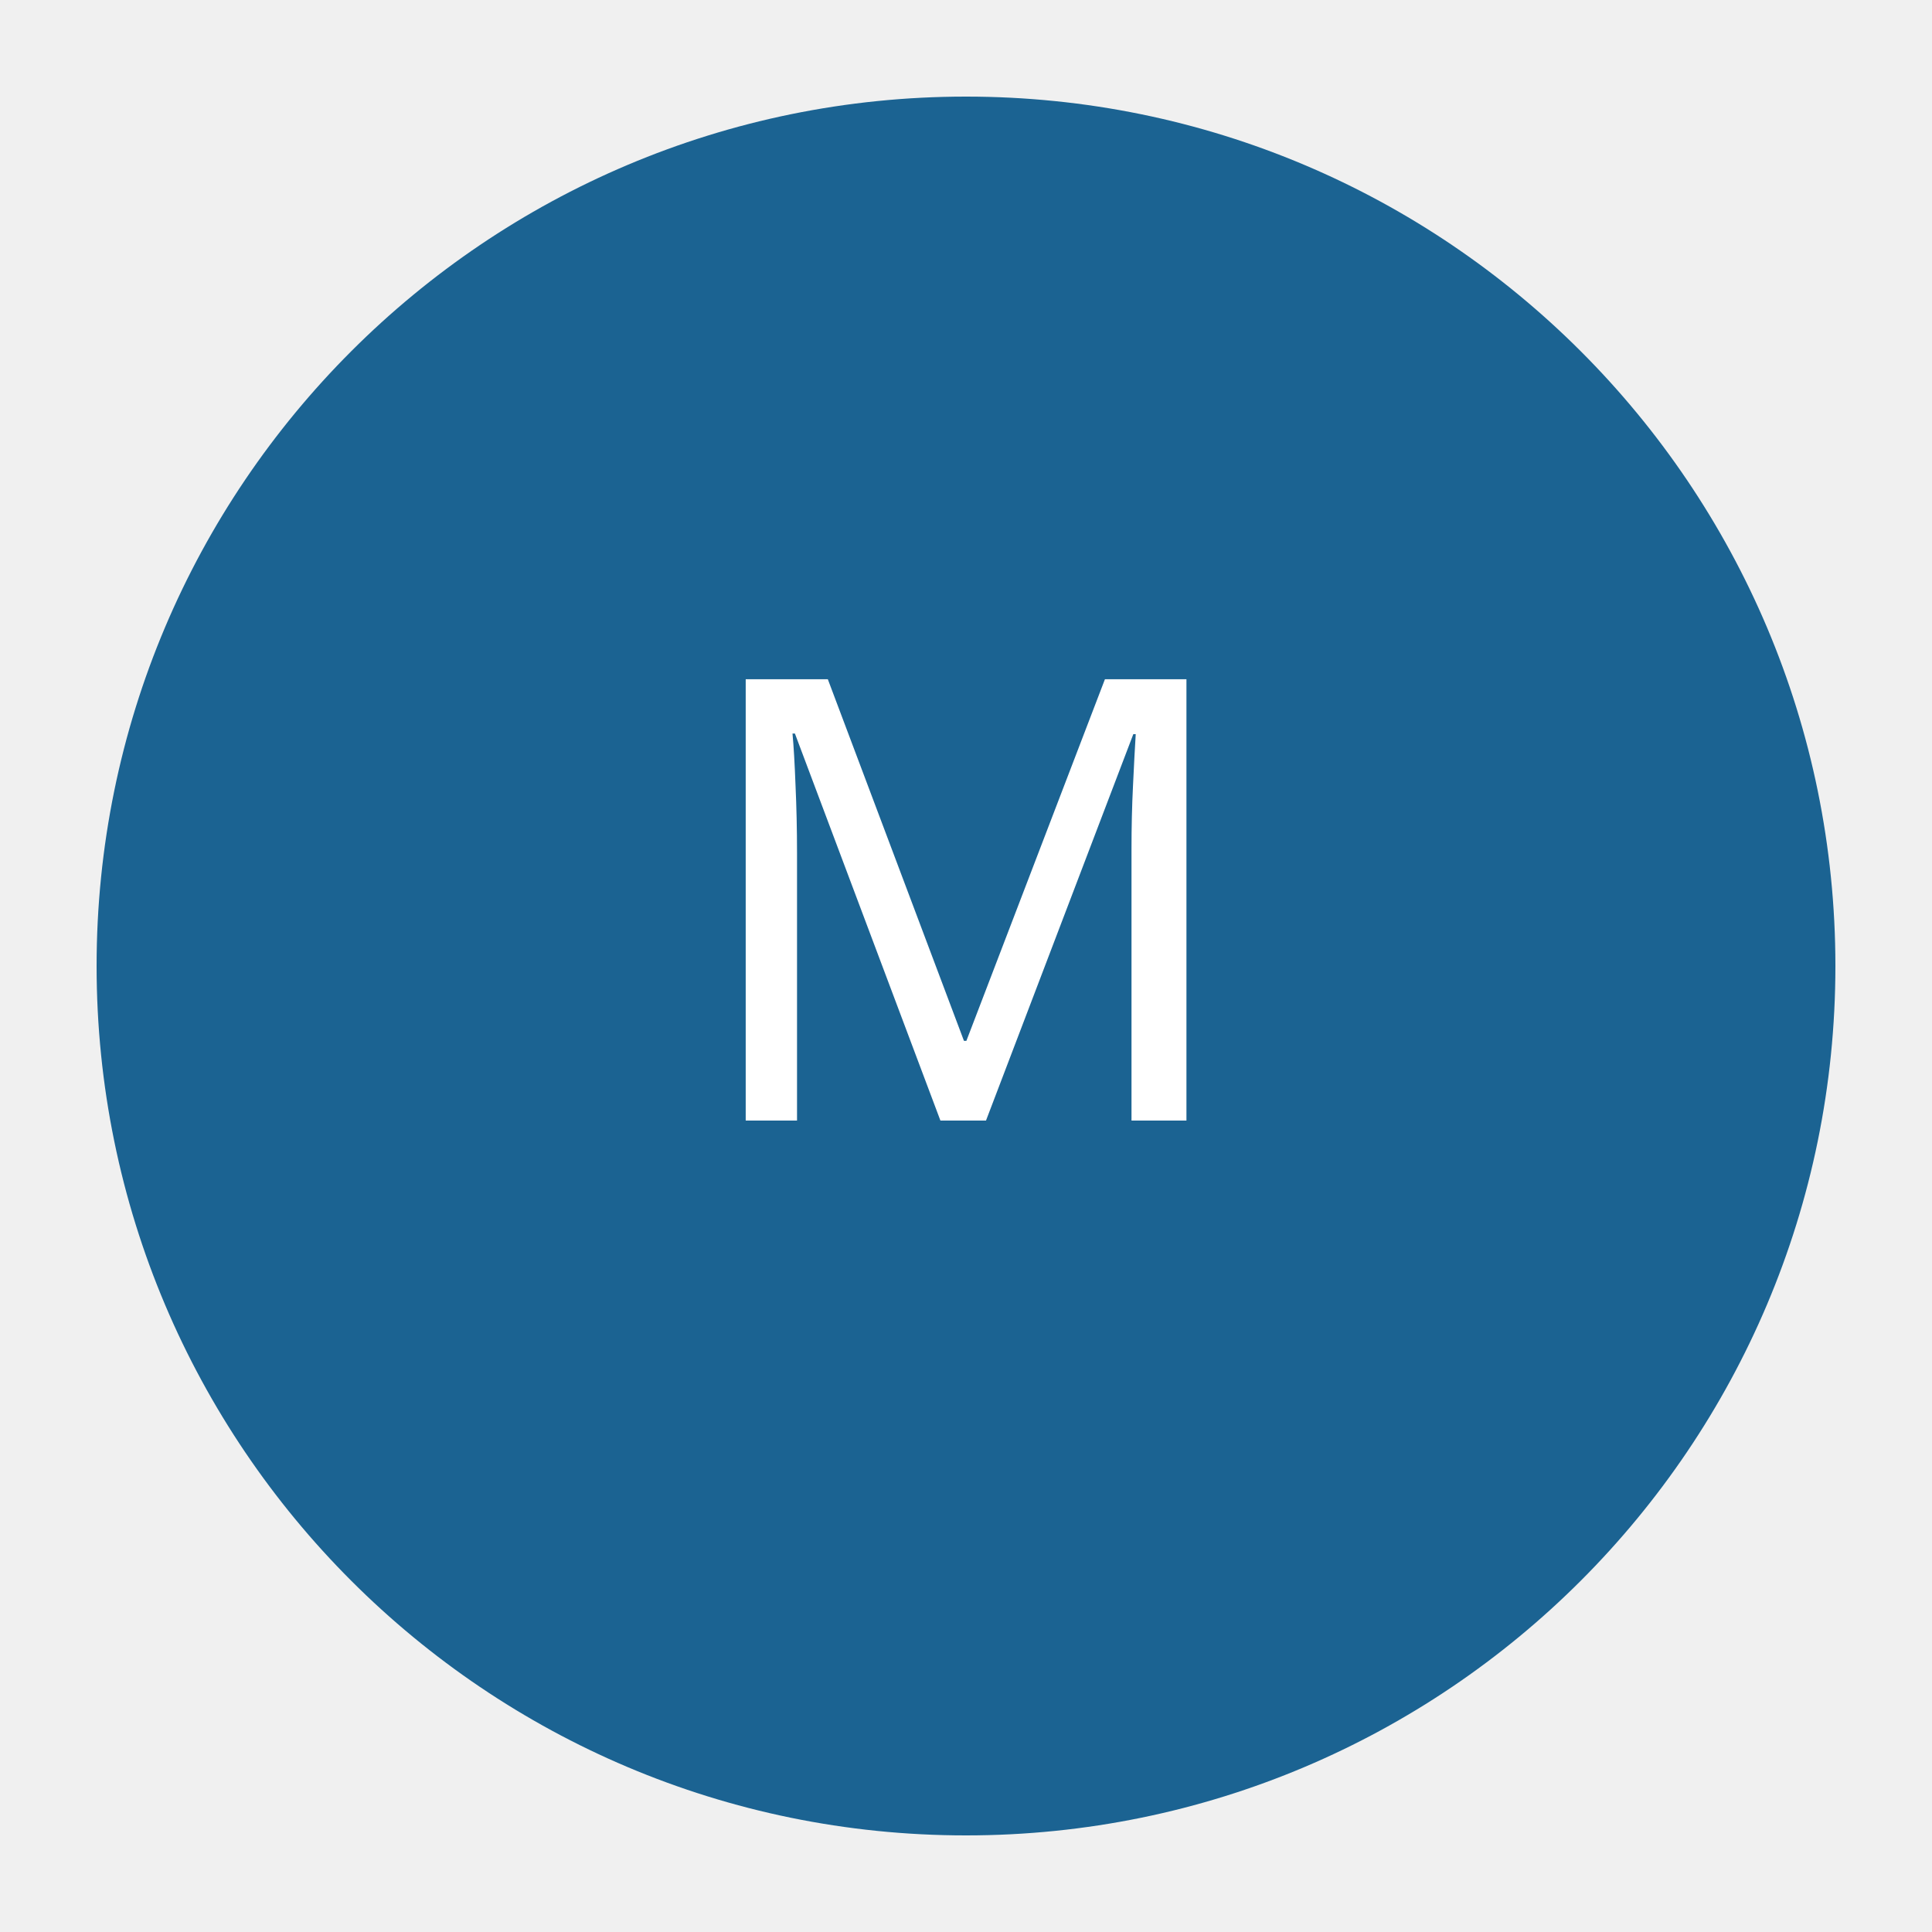
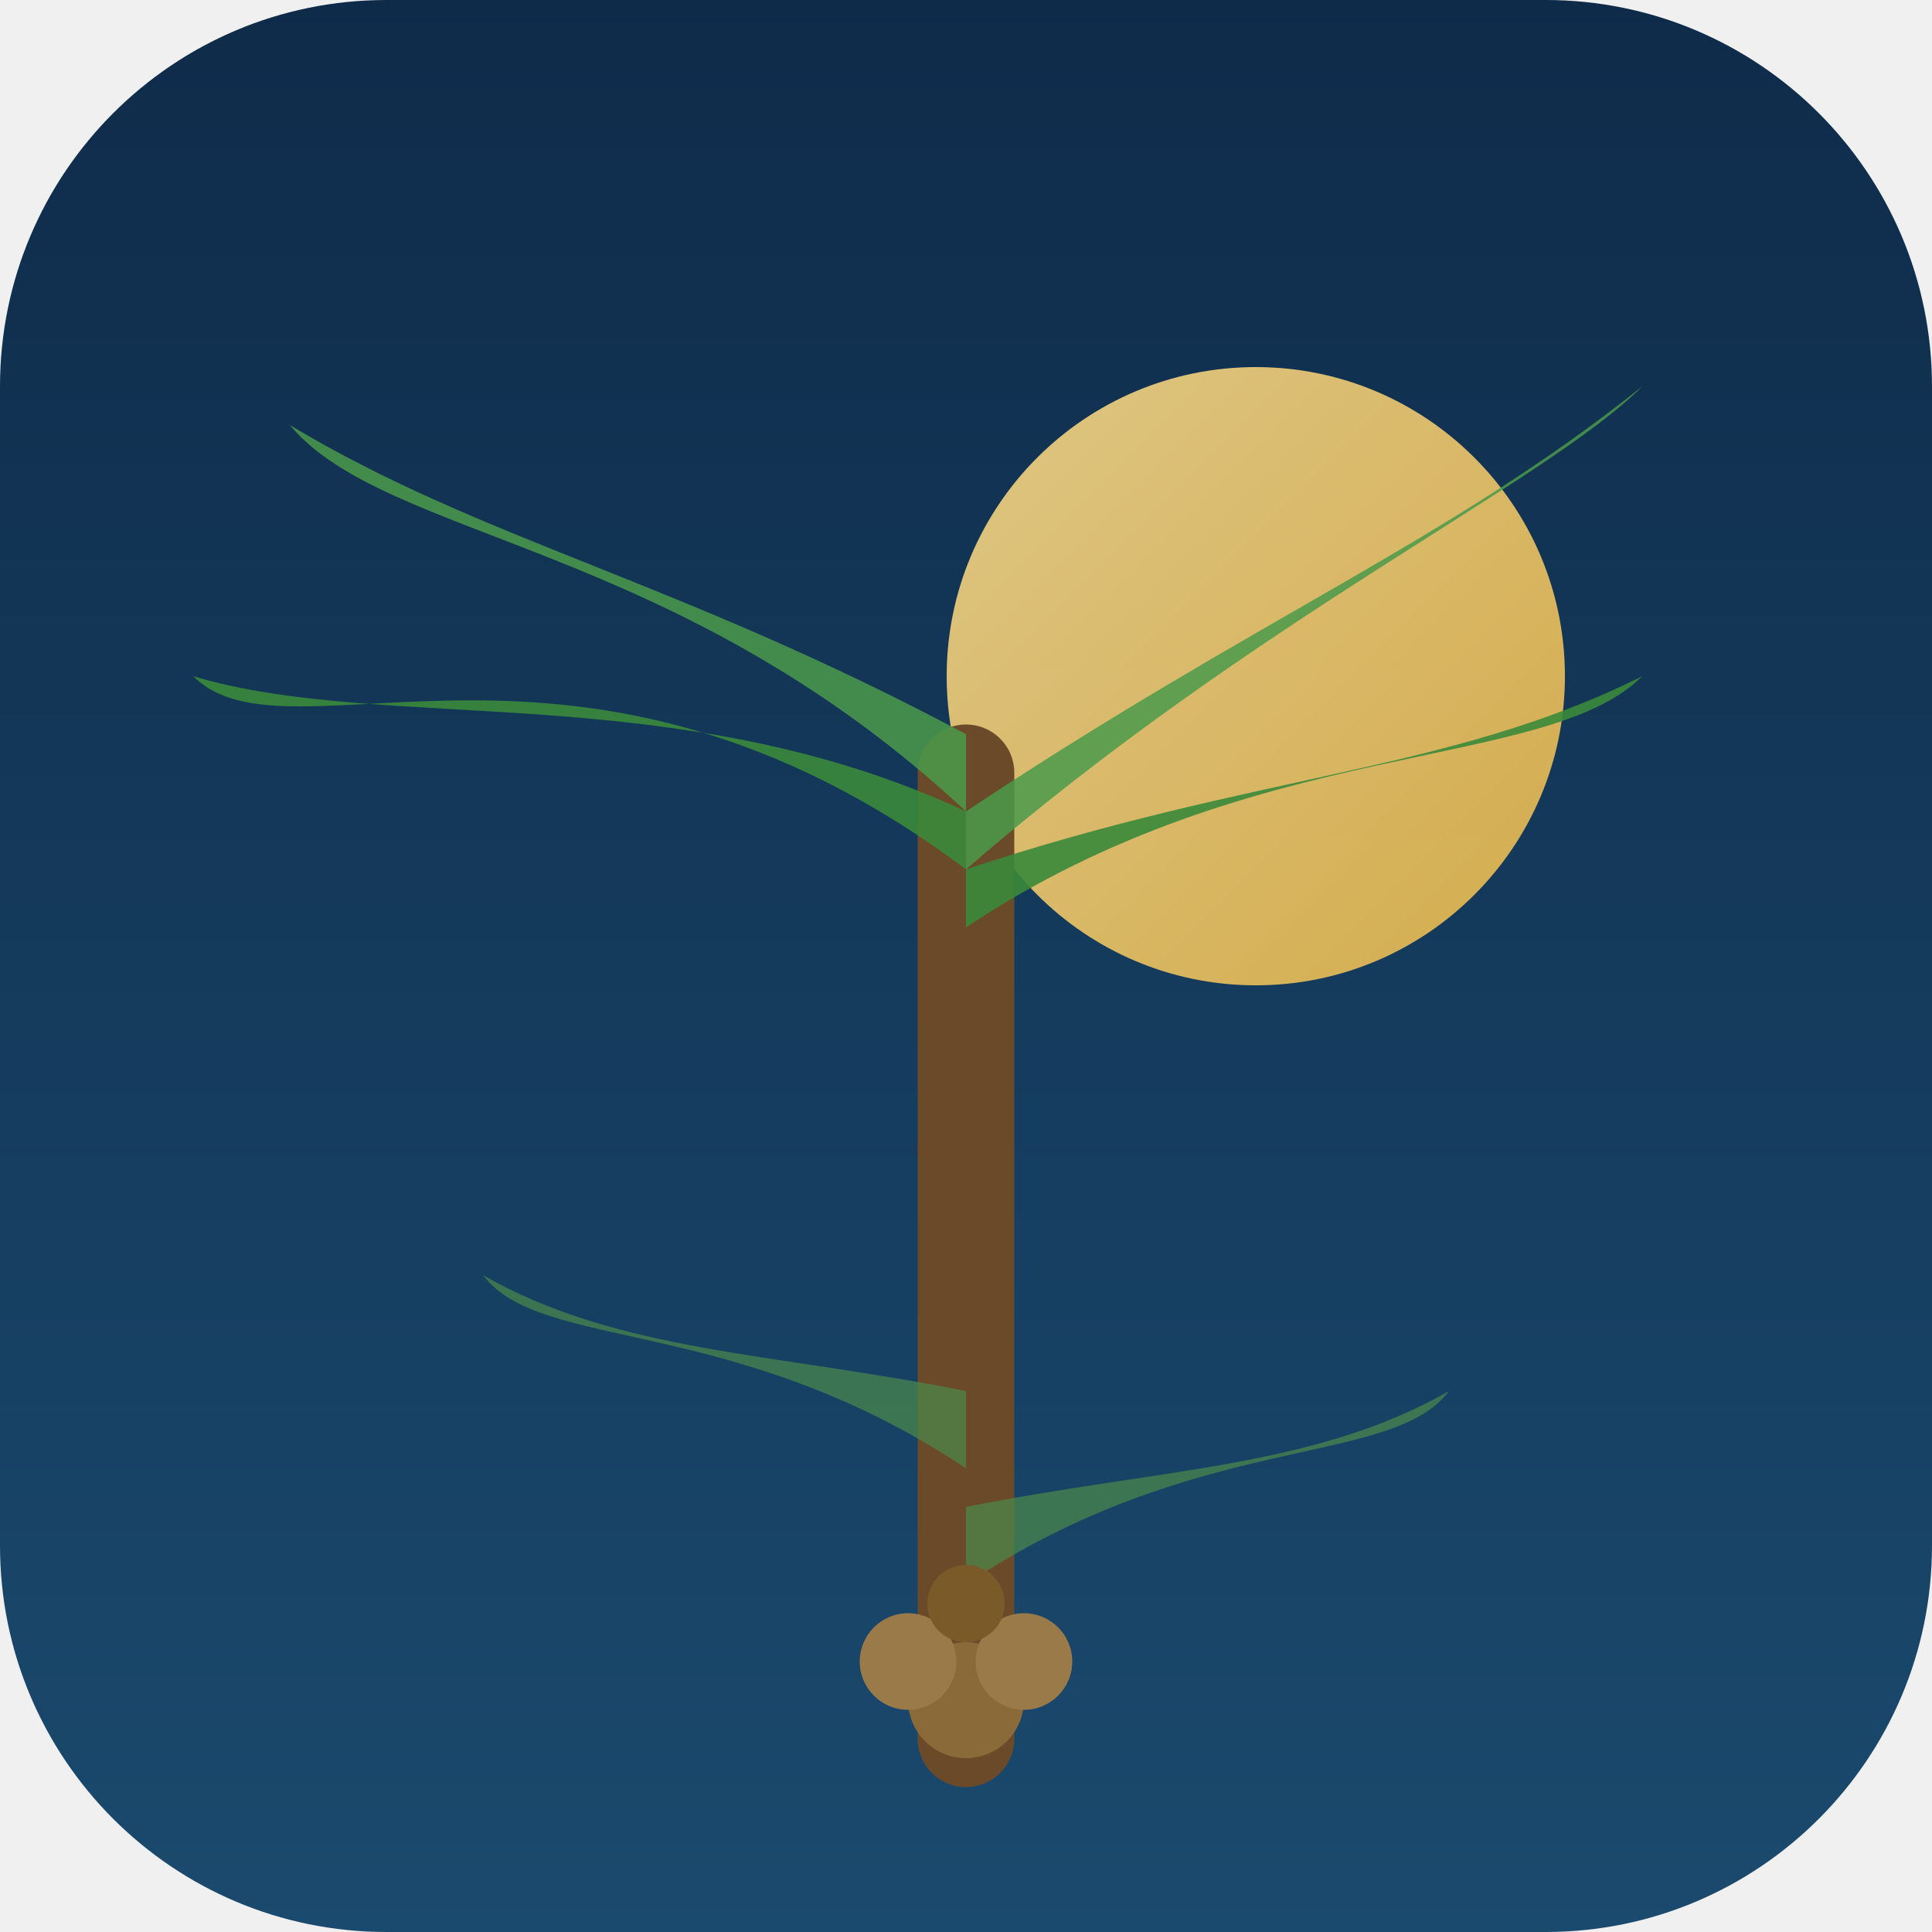
<svg xmlns="http://www.w3.org/2000/svg" viewBox="0 0 100 100">
-   <circle cx="50" cy="50" r="45" fill="#1B6392" />
-   <text x="50" y="58" text-anchor="middle" font-size="32" fill="white" font-family="sans-serif">M</text>
+   <defs>
+     <linearGradient id="sky" x1="0" y1="0" x2="0" y2="1">
+       <stop offset="0%" stop-color="#0F2B4A" />
+       <stop offset="100%" stop-color="#1A4A6E" />
+     </linearGradient>
+     <linearGradient id="sun" x1="0" y1="0" x2="1" y2="1">
+       <stop offset="0%" stop-color="#F5D68A" />
+       <stop offset="100%" stop-color="#E8B84A" />
+     </linearGradient>
+   </defs>
+   <rect width="100" height="100" rx="20" fill="url(#sky)" />
+   <circle cx="65" cy="35" r="16" fill="url(#sun)" opacity="0.9" />
+   <line x1="50" y1="90" x2="50" y2="40" stroke="#6B4A2A" stroke-width="5" stroke-linecap="round" />
+   <path d="M50 45 C30 30 15 40 10 35 C20 38 35 35 50 42" fill="#3A8A3A" opacity="0.9" />
+   <path d="M50 42 C35 28 20 28 15 22 C25 28 35 30 50 38" fill="#4A9A4A" opacity="0.85" />
+   <path d="M50 48 C65 38 80 40 85 35 C75 40 65 40 50 45" fill="#3A8A3A" opacity="0.9" />
+   <path d="M50 45 C65 32 80 25 85 20 C75 28 65 32 50 42" fill="#4A9A4A" opacity="0.85" />
+   <path d="M50 76 C38 68 28 70 25 66 C32 70 40 70 50 72" fill="#4A8A4A" opacity="0.7" />
+   <path d="M50 82 C62 74 72 76 75 72 C68 76 60 76 50 78" fill="#4A8A4A" opacity="0.7" />
+   <circle cx="50" cy="88" r="3" fill="#8B6A3A" />
+   <circle cx="47" cy="86" r="2.5" fill="#9B7A4A" />
+   <circle cx="53" cy="86" r="2.5" fill="#9B7A4A" />
+   <circle cx="50" cy="83" r="2" fill="#7B5A2A" />
</svg>
